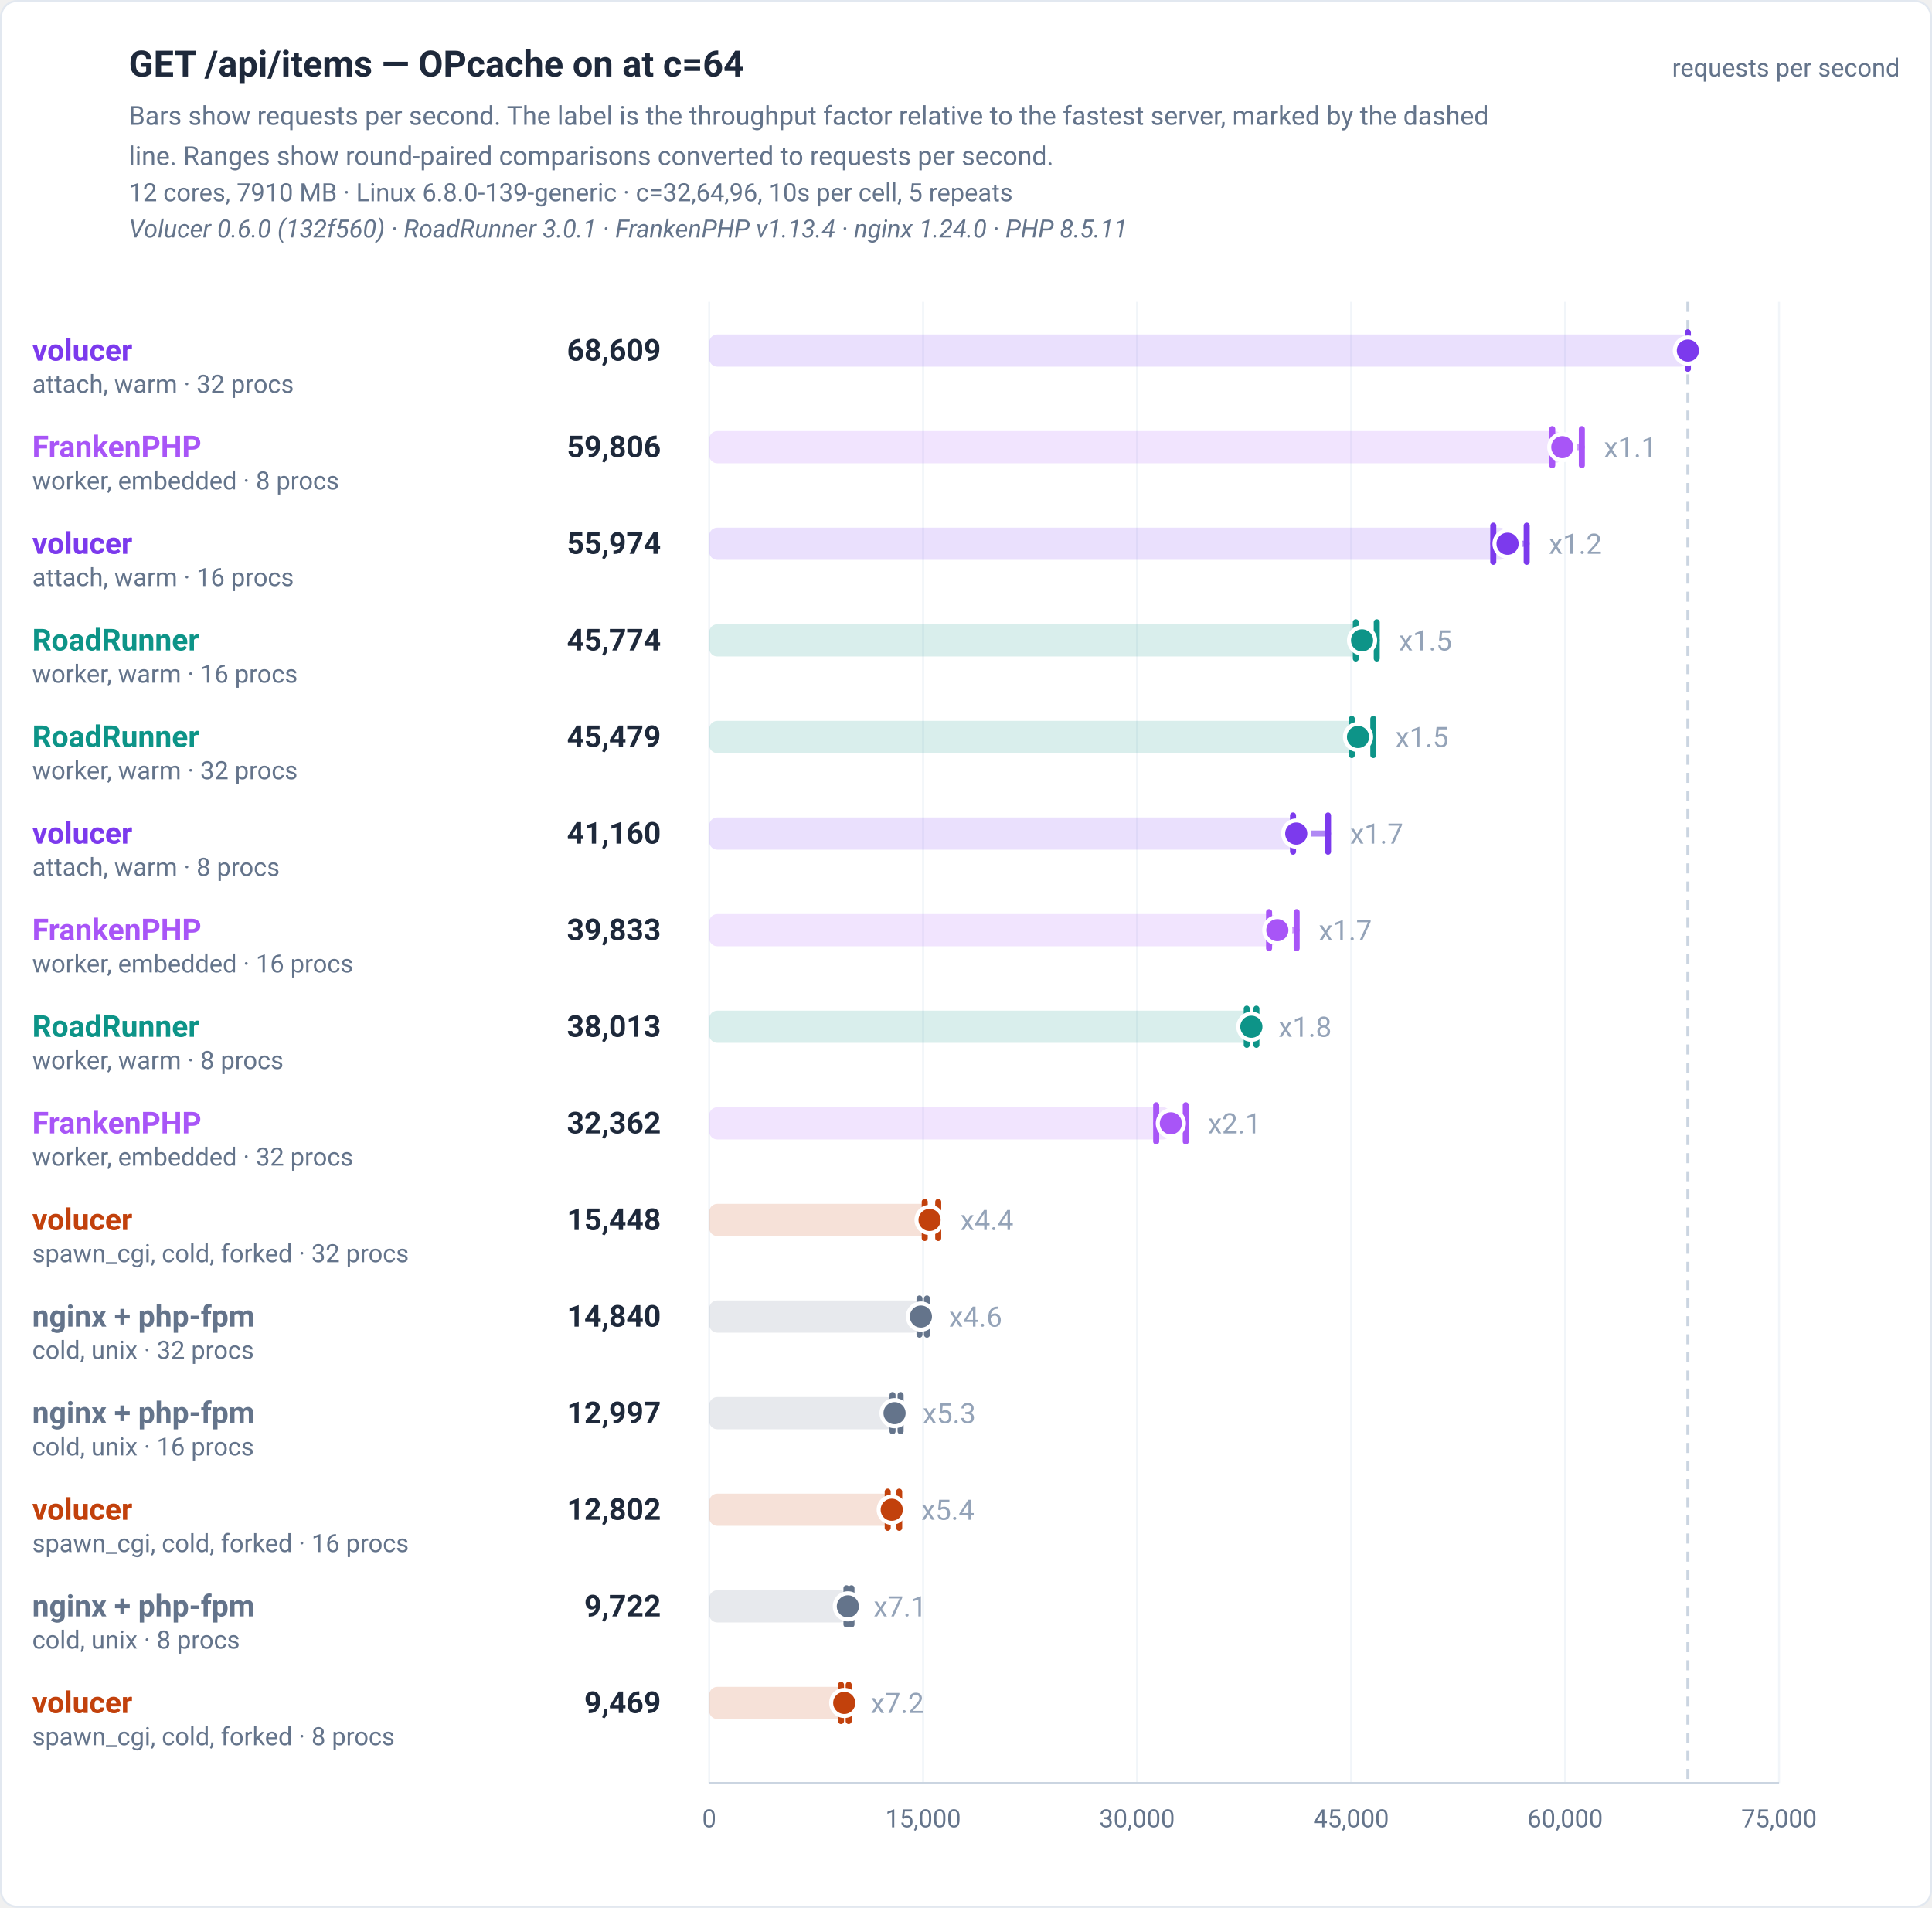
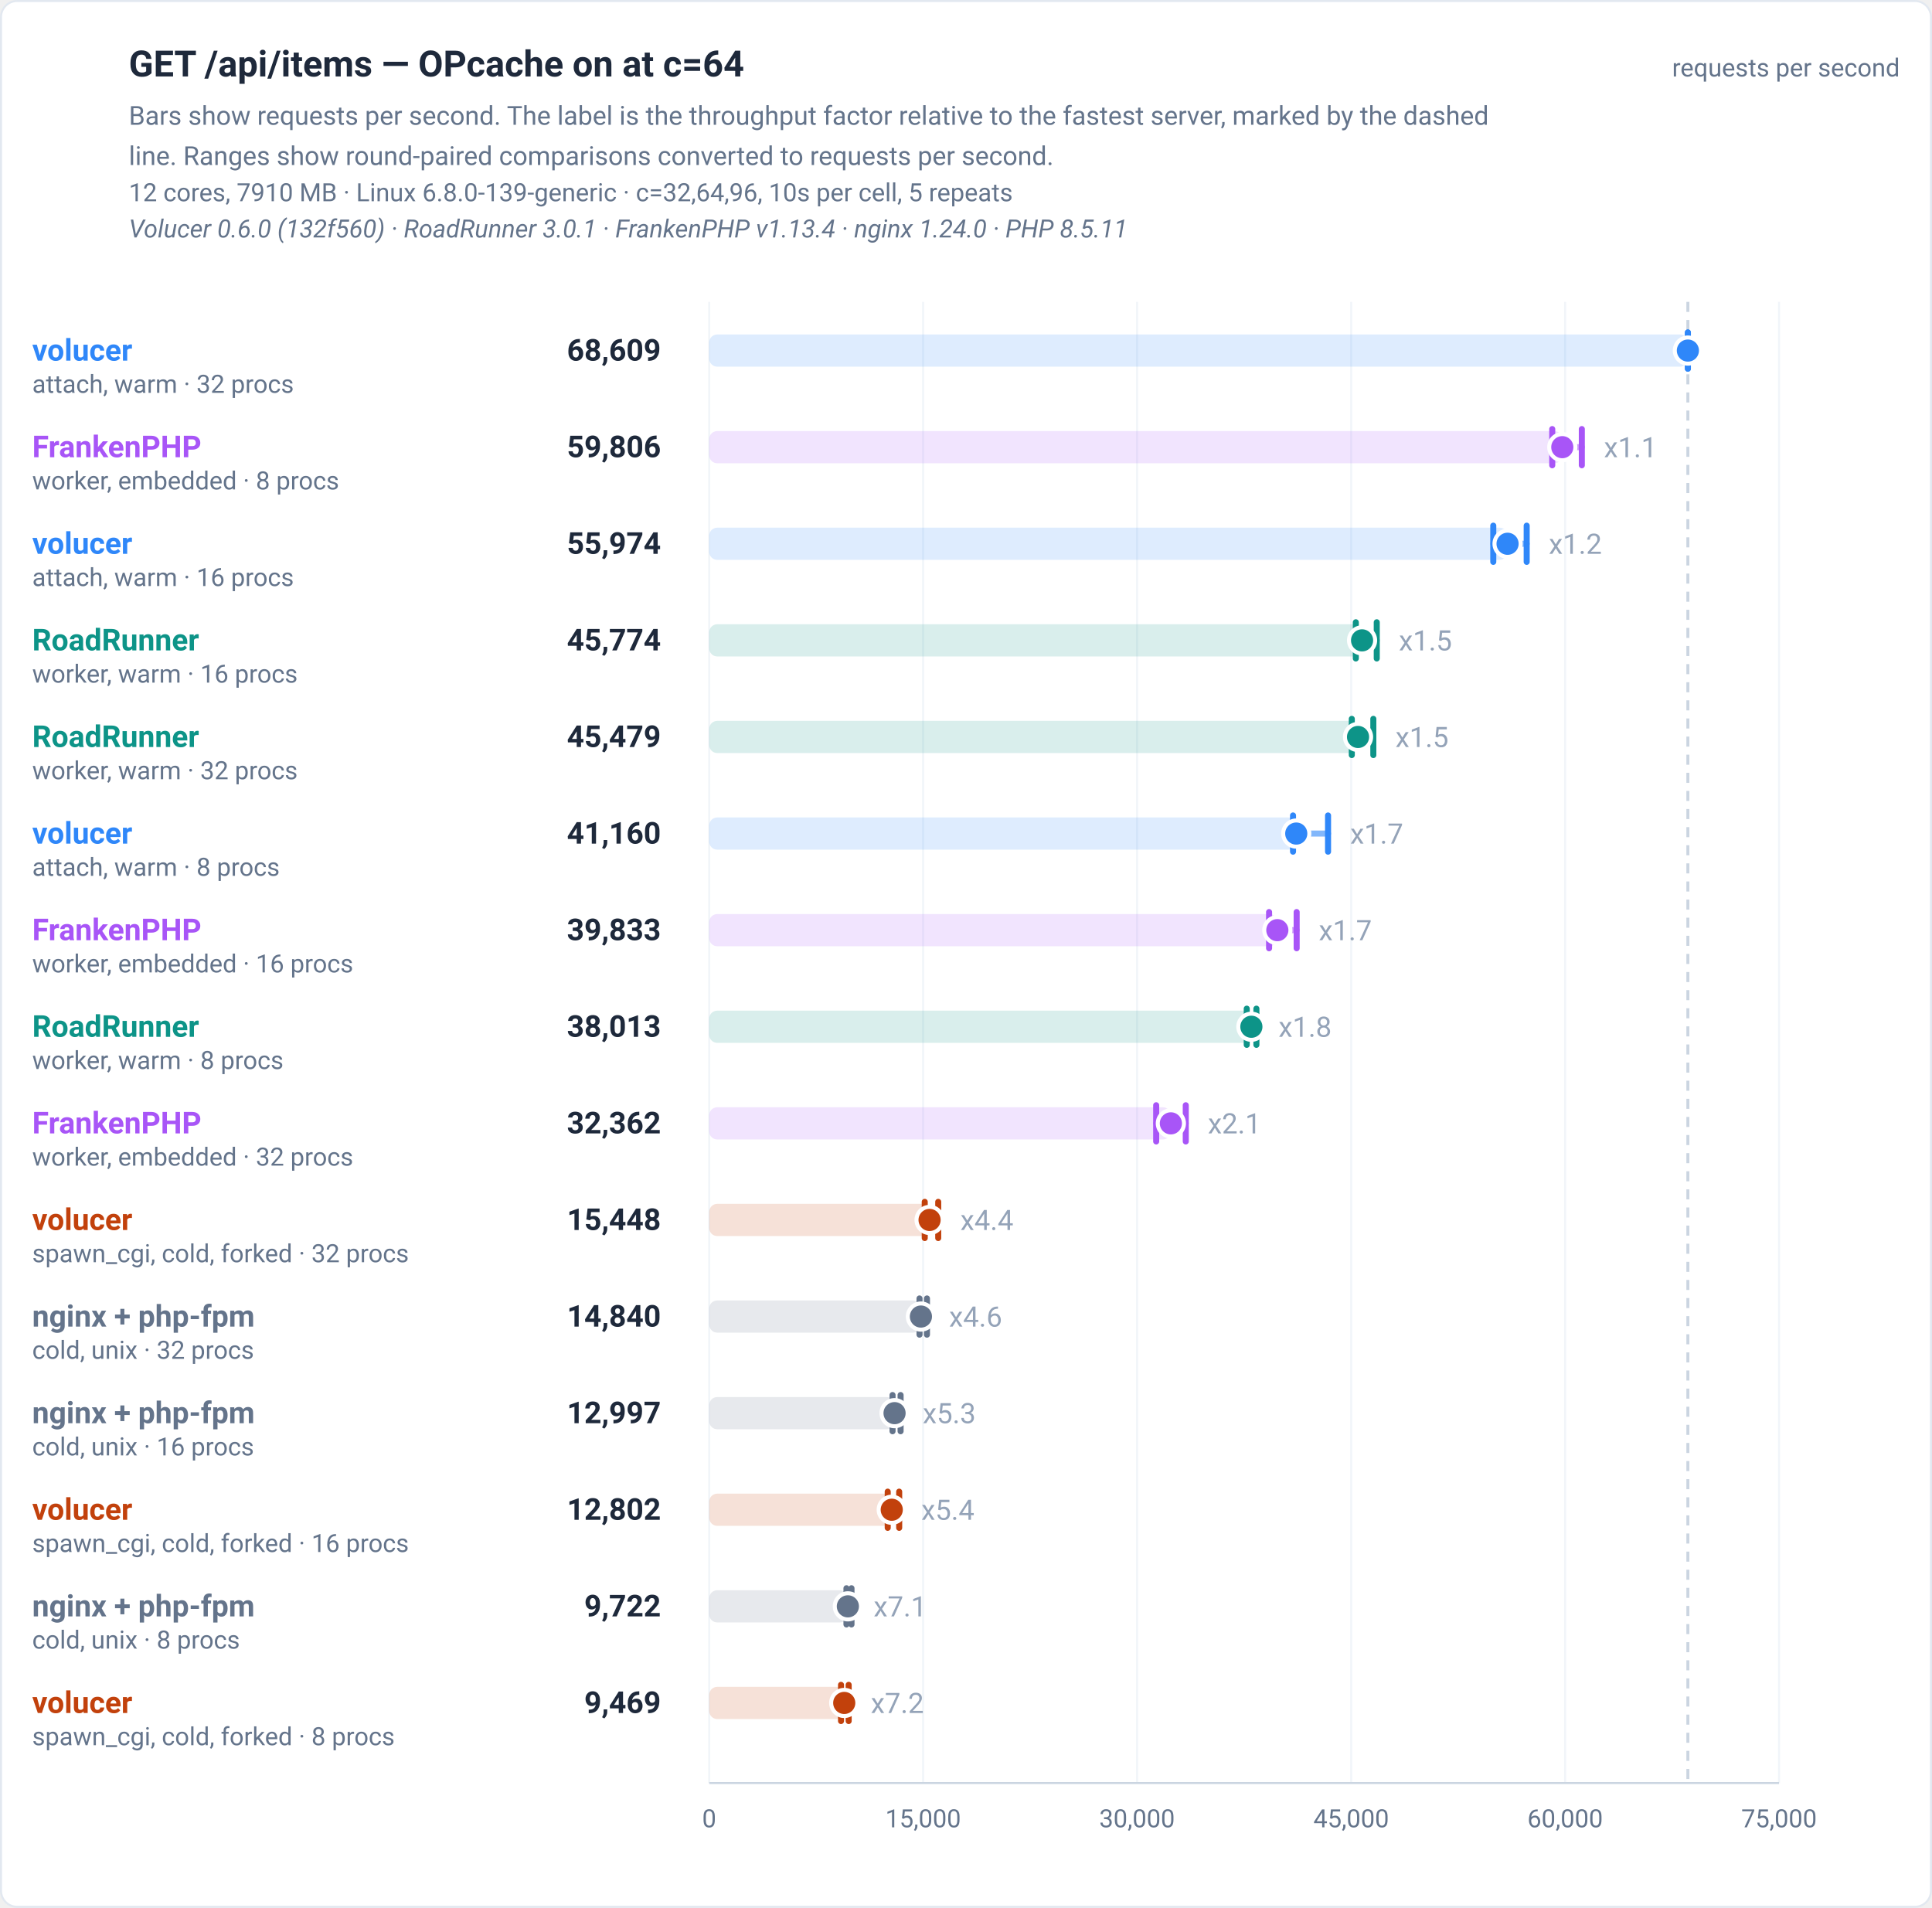
<svg xmlns="http://www.w3.org/2000/svg" width="960" height="948" viewBox="0 0 960 948" role="img" aria-label="GET /api/items — OPcache on at c=64">
  <rect x="0.5" y="0.5" width="959" height="947" rx="8" fill="#ffffff" stroke="#e2e8f0" />
  <text x="64.0" y="38.0" font-family="-apple-system,BlinkMacSystemFont,'Segoe UI',Roboto,Helvetica,Arial,sans-serif" font-size="18" fill="#1e293b" text-anchor="start" font-weight="600">GET /api/items — OPcache on at c=64</text>
  <text x="64.0" y="62.0" font-family="-apple-system,BlinkMacSystemFont,'Segoe UI',Roboto,Helvetica,Arial,sans-serif" font-size="13.0" fill="#64748b" text-anchor="start" font-weight="normal">Bars show requests per second. The label is the throughput factor relative to the fastest server, marked by the dashed</text>
  <text x="64.0" y="82.0" font-family="-apple-system,BlinkMacSystemFont,'Segoe UI',Roboto,Helvetica,Arial,sans-serif" font-size="13.0" fill="#64748b" text-anchor="start" font-weight="normal">line. Ranges show round-paired comparisons converted to requests per second.</text>
  <text x="64.0" y="100.0" font-family="-apple-system,BlinkMacSystemFont,'Segoe UI',Roboto,Helvetica,Arial,sans-serif" font-size="12.5" fill="#64748b" text-anchor="start" font-weight="normal">12 cores, 7910 MB · Linux 6.8.0-139-generic · c=32,64,96, 10s per cell, 5 repeats</text>
  <text x="64.0" y="118.0" font-family="-apple-system,BlinkMacSystemFont,'Segoe UI',Roboto,Helvetica,Arial,sans-serif" font-size="12.5" fill="#64748b" text-anchor="start" font-weight="normal" font-style="italic">Volucer 0.6.0 (132f560) · RoadRunner 3.0.1 · FrankenPHP v1.13.4 · nginx 1.24.0 · PHP 8.5.11</text>
  <text x="944.0" y="38.0" font-family="-apple-system,BlinkMacSystemFont,'Segoe UI',Roboto,Helvetica,Arial,sans-serif" font-size="12.5" fill="#64748b" text-anchor="end" font-weight="normal">requests per second</text>
  <line x1="352.4" y1="150.0" x2="352.4" y2="886.0" stroke="#f1f5f9" stroke-width="1" />
  <text x="352.4" y="908.0" font-family="-apple-system,BlinkMacSystemFont,'Segoe UI',Roboto,Helvetica,Arial,sans-serif" font-size="12.5" fill="#64748b" text-anchor="middle" font-weight="normal">0</text>
  <line x1="458.7" y1="150.0" x2="458.7" y2="886.0" stroke="#f1f5f9" stroke-width="1" />
  <text x="458.7" y="908.0" font-family="-apple-system,BlinkMacSystemFont,'Segoe UI',Roboto,Helvetica,Arial,sans-serif" font-size="12.5" fill="#64748b" text-anchor="middle" font-weight="normal">15,000</text>
  <line x1="565.0" y1="150.0" x2="565.0" y2="886.0" stroke="#f1f5f9" stroke-width="1" />
  <text x="565.0" y="908.0" font-family="-apple-system,BlinkMacSystemFont,'Segoe UI',Roboto,Helvetica,Arial,sans-serif" font-size="12.5" fill="#64748b" text-anchor="middle" font-weight="normal">30,000</text>
  <line x1="671.4" y1="150.0" x2="671.4" y2="886.0" stroke="#f1f5f9" stroke-width="1" />
  <text x="671.4" y="908.0" font-family="-apple-system,BlinkMacSystemFont,'Segoe UI',Roboto,Helvetica,Arial,sans-serif" font-size="12.5" fill="#64748b" text-anchor="middle" font-weight="normal">45,000</text>
  <line x1="777.7" y1="150.0" x2="777.7" y2="886.0" stroke="#f1f5f9" stroke-width="1" />
  <text x="777.7" y="908.0" font-family="-apple-system,BlinkMacSystemFont,'Segoe UI',Roboto,Helvetica,Arial,sans-serif" font-size="12.5" fill="#64748b" text-anchor="middle" font-weight="normal">60,000</text>
  <line x1="884.0" y1="150.0" x2="884.0" y2="886.0" stroke="#f1f5f9" stroke-width="1" />
  <text x="884.0" y="908.0" font-family="-apple-system,BlinkMacSystemFont,'Segoe UI',Roboto,Helvetica,Arial,sans-serif" font-size="12.5" fill="#64748b" text-anchor="middle" font-weight="normal">75,000</text>
  <line x1="838.7" y1="150.0" x2="838.7" y2="886.0" stroke="#cbd5e1" stroke-width="1.5" stroke-dasharray="5 4" />
  <line x1="352.4" y1="886.0" x2="884.0" y2="886.0" stroke="#cbd5e1" stroke-width="1" />
-   <rect x="352.4" y="166.2" width="486.3" height="16.0" rx="4" fill="#7c3aed" fill-opacity="0.16" />
-   <line x1="838.7" y1="174.2" x2="838.7" y2="174.2" stroke="#7c3aed" stroke-width="3" stroke-linecap="round" opacity="0.6" />
-   <line x1="838.7" y1="165.2" x2="838.7" y2="183.2" stroke="#7c3aed" stroke-width="3" stroke-linecap="round" />
-   <line x1="838.7" y1="165.2" x2="838.7" y2="183.2" stroke="#7c3aed" stroke-width="3" stroke-linecap="round" />
-   <circle cx="838.7" cy="174.2" r="6.5" fill="#7c3aed" stroke="#ffffff" stroke-width="2" />
-   <text x="16.0" y="179.2" font-family="-apple-system,BlinkMacSystemFont,'Segoe UI',Roboto,Helvetica,Arial,sans-serif" font-size="15.0" fill="#7c3aed" text-anchor="start" font-weight="700">volucer</text>
+   <rect x="352.4" y="166.2" width="486.3" height="16.0" rx="4" fill="#2F87F9" fill-opacity="0.16" />
+   <line x1="838.7" y1="174.2" x2="838.7" y2="174.2" stroke="#2F87F9" stroke-width="3" stroke-linecap="round" opacity="0.6" />
+   <line x1="838.7" y1="165.2" x2="838.7" y2="183.2" stroke="#2F87F9" stroke-width="3" stroke-linecap="round" />
+   <line x1="838.7" y1="165.2" x2="838.7" y2="183.2" stroke="#2F87F9" stroke-width="3" stroke-linecap="round" />
+   <circle cx="838.7" cy="174.2" r="6.5" fill="#2F87F9" stroke="#ffffff" stroke-width="2" />
+   <text x="16.0" y="179.2" font-family="-apple-system,BlinkMacSystemFont,'Segoe UI',Roboto,Helvetica,Arial,sans-serif" font-size="15.0" fill="#2F87F9" text-anchor="start" font-weight="700">volucer</text>
  <text x="16.0" y="195.2" font-family="-apple-system,BlinkMacSystemFont,'Segoe UI',Roboto,Helvetica,Arial,sans-serif" font-size="12.5" fill="#64748b" text-anchor="start" font-weight="normal">attach, warm · 32 procs</text>
  <text x="328.4" y="179.2" font-family="-apple-system,BlinkMacSystemFont,'Segoe UI',Roboto,Helvetica,Arial,sans-serif" font-size="15.0" fill="#1e293b" text-anchor="end" font-weight="700">68,609</text>
  <rect x="352.4" y="214.2" width="423.9" height="16.0" rx="4" fill="#a855f7" fill-opacity="0.16" />
  <line x1="771.3" y1="222.2" x2="786.0" y2="222.2" stroke="#a855f7" stroke-width="3" stroke-linecap="round" opacity="0.6" />
  <line x1="771.3" y1="213.2" x2="771.3" y2="231.2" stroke="#a855f7" stroke-width="3" stroke-linecap="round" />
  <line x1="786.0" y1="213.2" x2="786.0" y2="231.2" stroke="#a855f7" stroke-width="3" stroke-linecap="round" />
  <circle cx="776.3" cy="222.2" r="6.5" fill="#a855f7" stroke="#ffffff" stroke-width="2" />
  <text x="16.0" y="227.2" font-family="-apple-system,BlinkMacSystemFont,'Segoe UI',Roboto,Helvetica,Arial,sans-serif" font-size="15.0" fill="#a855f7" text-anchor="start" font-weight="700">FrankenPHP</text>
  <text x="16.0" y="243.2" font-family="-apple-system,BlinkMacSystemFont,'Segoe UI',Roboto,Helvetica,Arial,sans-serif" font-size="12.5" fill="#64748b" text-anchor="start" font-weight="normal">worker, embedded · 8 procs</text>
  <text x="328.4" y="227.2" font-family="-apple-system,BlinkMacSystemFont,'Segoe UI',Roboto,Helvetica,Arial,sans-serif" font-size="15.0" fill="#1e293b" text-anchor="end" font-weight="700">59,806</text>
  <text x="797.0" y="227.2" font-family="-apple-system,BlinkMacSystemFont,'Segoe UI',Roboto,Helvetica,Arial,sans-serif" font-size="14.0" fill="#94a3b8" text-anchor="start" font-weight="normal">x1.1</text>
-   <rect x="352.4" y="262.2" width="396.7" height="16.0" rx="4" fill="#7c3aed" fill-opacity="0.16" />
-   <line x1="742.0" y1="270.2" x2="758.6" y2="270.2" stroke="#7c3aed" stroke-width="3" stroke-linecap="round" opacity="0.6" />
-   <line x1="742.0" y1="261.2" x2="742.0" y2="279.2" stroke="#7c3aed" stroke-width="3" stroke-linecap="round" />
-   <line x1="758.6" y1="261.2" x2="758.6" y2="279.2" stroke="#7c3aed" stroke-width="3" stroke-linecap="round" />
-   <circle cx="749.1" cy="270.2" r="6.5" fill="#7c3aed" stroke="#ffffff" stroke-width="2" />
-   <text x="16.0" y="275.2" font-family="-apple-system,BlinkMacSystemFont,'Segoe UI',Roboto,Helvetica,Arial,sans-serif" font-size="15.0" fill="#7c3aed" text-anchor="start" font-weight="700">volucer</text>
+   <rect x="352.4" y="262.2" width="396.7" height="16.0" rx="4" fill="#2F87F9" fill-opacity="0.16" />
+   <line x1="742.0" y1="270.2" x2="758.6" y2="270.2" stroke="#2F87F9" stroke-width="3" stroke-linecap="round" opacity="0.6" />
+   <line x1="742.0" y1="261.2" x2="742.0" y2="279.2" stroke="#2F87F9" stroke-width="3" stroke-linecap="round" />
+   <line x1="758.6" y1="261.2" x2="758.6" y2="279.2" stroke="#2F87F9" stroke-width="3" stroke-linecap="round" />
+   <circle cx="749.1" cy="270.2" r="6.5" fill="#2F87F9" stroke="#ffffff" stroke-width="2" />
+   <text x="16.0" y="275.2" font-family="-apple-system,BlinkMacSystemFont,'Segoe UI',Roboto,Helvetica,Arial,sans-serif" font-size="15.0" fill="#2F87F9" text-anchor="start" font-weight="700">volucer</text>
  <text x="16.0" y="291.2" font-family="-apple-system,BlinkMacSystemFont,'Segoe UI',Roboto,Helvetica,Arial,sans-serif" font-size="12.5" fill="#64748b" text-anchor="start" font-weight="normal">attach, warm · 16 procs</text>
  <text x="328.4" y="275.2" font-family="-apple-system,BlinkMacSystemFont,'Segoe UI',Roboto,Helvetica,Arial,sans-serif" font-size="15.0" fill="#1e293b" text-anchor="end" font-weight="700">55,974</text>
  <text x="769.6" y="275.2" font-family="-apple-system,BlinkMacSystemFont,'Segoe UI',Roboto,Helvetica,Arial,sans-serif" font-size="14.0" fill="#94a3b8" text-anchor="start" font-weight="normal">x1.2</text>
  <rect x="352.4" y="310.2" width="324.4" height="16.0" rx="4" fill="#0d9488" fill-opacity="0.16" />
  <line x1="673.7" y1="318.2" x2="684.1" y2="318.2" stroke="#0d9488" stroke-width="3" stroke-linecap="round" opacity="0.6" />
  <line x1="673.7" y1="309.2" x2="673.7" y2="327.2" stroke="#0d9488" stroke-width="3" stroke-linecap="round" />
  <line x1="684.1" y1="309.2" x2="684.1" y2="327.2" stroke="#0d9488" stroke-width="3" stroke-linecap="round" />
  <circle cx="676.8" cy="318.2" r="6.5" fill="#0d9488" stroke="#ffffff" stroke-width="2" />
  <text x="16.0" y="323.2" font-family="-apple-system,BlinkMacSystemFont,'Segoe UI',Roboto,Helvetica,Arial,sans-serif" font-size="15.0" fill="#0d9488" text-anchor="start" font-weight="700">RoadRunner</text>
  <text x="16.0" y="339.2" font-family="-apple-system,BlinkMacSystemFont,'Segoe UI',Roboto,Helvetica,Arial,sans-serif" font-size="12.5" fill="#64748b" text-anchor="start" font-weight="normal">worker, warm · 16 procs</text>
  <text x="328.4" y="323.2" font-family="-apple-system,BlinkMacSystemFont,'Segoe UI',Roboto,Helvetica,Arial,sans-serif" font-size="15.0" fill="#1e293b" text-anchor="end" font-weight="700">45,774</text>
  <text x="695.1" y="323.2" font-family="-apple-system,BlinkMacSystemFont,'Segoe UI',Roboto,Helvetica,Arial,sans-serif" font-size="14.0" fill="#94a3b8" text-anchor="start" font-weight="normal">x1.5</text>
  <rect x="352.4" y="358.2" width="322.4" height="16.0" rx="4" fill="#0d9488" fill-opacity="0.16" />
  <line x1="671.7" y1="366.2" x2="682.4" y2="366.2" stroke="#0d9488" stroke-width="3" stroke-linecap="round" opacity="0.6" />
  <line x1="671.7" y1="357.2" x2="671.7" y2="375.2" stroke="#0d9488" stroke-width="3" stroke-linecap="round" />
  <line x1="682.4" y1="357.2" x2="682.4" y2="375.2" stroke="#0d9488" stroke-width="3" stroke-linecap="round" />
  <circle cx="674.8" cy="366.2" r="6.5" fill="#0d9488" stroke="#ffffff" stroke-width="2" />
  <text x="16.0" y="371.2" font-family="-apple-system,BlinkMacSystemFont,'Segoe UI',Roboto,Helvetica,Arial,sans-serif" font-size="15.0" fill="#0d9488" text-anchor="start" font-weight="700">RoadRunner</text>
  <text x="16.0" y="387.2" font-family="-apple-system,BlinkMacSystemFont,'Segoe UI',Roboto,Helvetica,Arial,sans-serif" font-size="12.5" fill="#64748b" text-anchor="start" font-weight="normal">worker, warm · 32 procs</text>
  <text x="328.4" y="371.2" font-family="-apple-system,BlinkMacSystemFont,'Segoe UI',Roboto,Helvetica,Arial,sans-serif" font-size="15.0" fill="#1e293b" text-anchor="end" font-weight="700">45,479</text>
  <text x="693.4" y="371.2" font-family="-apple-system,BlinkMacSystemFont,'Segoe UI',Roboto,Helvetica,Arial,sans-serif" font-size="14.0" fill="#94a3b8" text-anchor="start" font-weight="normal">x1.5</text>
-   <rect x="352.4" y="406.2" width="291.7" height="16.0" rx="4" fill="#7c3aed" fill-opacity="0.16" />
-   <line x1="642.5" y1="414.2" x2="659.9" y2="414.2" stroke="#7c3aed" stroke-width="3" stroke-linecap="round" opacity="0.6" />
-   <line x1="642.5" y1="405.2" x2="642.5" y2="423.2" stroke="#7c3aed" stroke-width="3" stroke-linecap="round" />
-   <line x1="659.9" y1="405.2" x2="659.9" y2="423.2" stroke="#7c3aed" stroke-width="3" stroke-linecap="round" />
-   <circle cx="644.1" cy="414.2" r="6.5" fill="#7c3aed" stroke="#ffffff" stroke-width="2" />
-   <text x="16.0" y="419.2" font-family="-apple-system,BlinkMacSystemFont,'Segoe UI',Roboto,Helvetica,Arial,sans-serif" font-size="15.0" fill="#7c3aed" text-anchor="start" font-weight="700">volucer</text>
+   <rect x="352.4" y="406.2" width="291.7" height="16.0" rx="4" fill="#2F87F9" fill-opacity="0.16" />
+   <line x1="642.5" y1="414.2" x2="659.9" y2="414.2" stroke="#2F87F9" stroke-width="3" stroke-linecap="round" opacity="0.6" />
+   <line x1="642.5" y1="405.2" x2="642.5" y2="423.2" stroke="#2F87F9" stroke-width="3" stroke-linecap="round" />
+   <line x1="659.9" y1="405.2" x2="659.9" y2="423.2" stroke="#2F87F9" stroke-width="3" stroke-linecap="round" />
+   <circle cx="644.1" cy="414.2" r="6.5" fill="#2F87F9" stroke="#ffffff" stroke-width="2" />
+   <text x="16.0" y="419.2" font-family="-apple-system,BlinkMacSystemFont,'Segoe UI',Roboto,Helvetica,Arial,sans-serif" font-size="15.0" fill="#2F87F9" text-anchor="start" font-weight="700">volucer</text>
  <text x="16.0" y="435.2" font-family="-apple-system,BlinkMacSystemFont,'Segoe UI',Roboto,Helvetica,Arial,sans-serif" font-size="12.5" fill="#64748b" text-anchor="start" font-weight="normal">attach, warm · 8 procs</text>
  <text x="328.4" y="419.2" font-family="-apple-system,BlinkMacSystemFont,'Segoe UI',Roboto,Helvetica,Arial,sans-serif" font-size="15.0" fill="#1e293b" text-anchor="end" font-weight="700">41,160</text>
  <text x="670.9" y="419.2" font-family="-apple-system,BlinkMacSystemFont,'Segoe UI',Roboto,Helvetica,Arial,sans-serif" font-size="14.0" fill="#94a3b8" text-anchor="start" font-weight="normal">x1.7</text>
  <rect x="352.4" y="454.2" width="282.3" height="16.0" rx="4" fill="#a855f7" fill-opacity="0.16" />
  <line x1="630.6" y1="462.2" x2="644.3" y2="462.2" stroke="#a855f7" stroke-width="3" stroke-linecap="round" opacity="0.6" />
  <line x1="630.6" y1="453.2" x2="630.6" y2="471.2" stroke="#a855f7" stroke-width="3" stroke-linecap="round" />
  <line x1="644.3" y1="453.2" x2="644.3" y2="471.2" stroke="#a855f7" stroke-width="3" stroke-linecap="round" />
  <circle cx="634.7" cy="462.2" r="6.5" fill="#a855f7" stroke="#ffffff" stroke-width="2" />
  <text x="16.0" y="467.2" font-family="-apple-system,BlinkMacSystemFont,'Segoe UI',Roboto,Helvetica,Arial,sans-serif" font-size="15.0" fill="#a855f7" text-anchor="start" font-weight="700">FrankenPHP</text>
  <text x="16.0" y="483.2" font-family="-apple-system,BlinkMacSystemFont,'Segoe UI',Roboto,Helvetica,Arial,sans-serif" font-size="12.5" fill="#64748b" text-anchor="start" font-weight="normal">worker, embedded · 16 procs</text>
  <text x="328.4" y="467.2" font-family="-apple-system,BlinkMacSystemFont,'Segoe UI',Roboto,Helvetica,Arial,sans-serif" font-size="15.0" fill="#1e293b" text-anchor="end" font-weight="700">39,833</text>
  <text x="655.3" y="467.2" font-family="-apple-system,BlinkMacSystemFont,'Segoe UI',Roboto,Helvetica,Arial,sans-serif" font-size="14.0" fill="#94a3b8" text-anchor="start" font-weight="normal">x1.7</text>
  <rect x="352.4" y="502.2" width="269.4" height="16.0" rx="4" fill="#0d9488" fill-opacity="0.16" />
  <line x1="619.5" y1="510.2" x2="624.3" y2="510.2" stroke="#0d9488" stroke-width="3" stroke-linecap="round" opacity="0.6" />
  <line x1="619.5" y1="501.2" x2="619.5" y2="519.2" stroke="#0d9488" stroke-width="3" stroke-linecap="round" />
  <line x1="624.3" y1="501.2" x2="624.3" y2="519.2" stroke="#0d9488" stroke-width="3" stroke-linecap="round" />
  <circle cx="621.8" cy="510.2" r="6.5" fill="#0d9488" stroke="#ffffff" stroke-width="2" />
  <text x="16.0" y="515.2" font-family="-apple-system,BlinkMacSystemFont,'Segoe UI',Roboto,Helvetica,Arial,sans-serif" font-size="15.0" fill="#0d9488" text-anchor="start" font-weight="700">RoadRunner</text>
  <text x="16.0" y="531.2" font-family="-apple-system,BlinkMacSystemFont,'Segoe UI',Roboto,Helvetica,Arial,sans-serif" font-size="12.5" fill="#64748b" text-anchor="start" font-weight="normal">worker, warm · 8 procs</text>
  <text x="328.4" y="515.2" font-family="-apple-system,BlinkMacSystemFont,'Segoe UI',Roboto,Helvetica,Arial,sans-serif" font-size="15.0" fill="#1e293b" text-anchor="end" font-weight="700">38,013</text>
  <text x="635.3" y="515.2" font-family="-apple-system,BlinkMacSystemFont,'Segoe UI',Roboto,Helvetica,Arial,sans-serif" font-size="14.0" fill="#94a3b8" text-anchor="start" font-weight="normal">x1.8</text>
  <rect x="352.4" y="550.2" width="229.4" height="16.0" rx="4" fill="#a855f7" fill-opacity="0.16" />
  <line x1="574.5" y1="558.2" x2="589.2" y2="558.2" stroke="#a855f7" stroke-width="3" stroke-linecap="round" opacity="0.6" />
  <line x1="574.5" y1="549.2" x2="574.5" y2="567.2" stroke="#a855f7" stroke-width="3" stroke-linecap="round" />
  <line x1="589.2" y1="549.2" x2="589.2" y2="567.2" stroke="#a855f7" stroke-width="3" stroke-linecap="round" />
  <circle cx="581.8" cy="558.2" r="6.5" fill="#a855f7" stroke="#ffffff" stroke-width="2" />
  <text x="16.0" y="563.2" font-family="-apple-system,BlinkMacSystemFont,'Segoe UI',Roboto,Helvetica,Arial,sans-serif" font-size="15.0" fill="#a855f7" text-anchor="start" font-weight="700">FrankenPHP</text>
  <text x="16.0" y="579.2" font-family="-apple-system,BlinkMacSystemFont,'Segoe UI',Roboto,Helvetica,Arial,sans-serif" font-size="12.5" fill="#64748b" text-anchor="start" font-weight="normal">worker, embedded · 32 procs</text>
  <text x="328.4" y="563.2" font-family="-apple-system,BlinkMacSystemFont,'Segoe UI',Roboto,Helvetica,Arial,sans-serif" font-size="15.0" fill="#1e293b" text-anchor="end" font-weight="700">32,362</text>
  <text x="600.2" y="563.2" font-family="-apple-system,BlinkMacSystemFont,'Segoe UI',Roboto,Helvetica,Arial,sans-serif" font-size="14.0" fill="#94a3b8" text-anchor="start" font-weight="normal">x2.1</text>
  <rect x="352.4" y="598.2" width="109.5" height="16.0" rx="4" fill="#c2410c" fill-opacity="0.16" />
  <line x1="459.5" y1="606.2" x2="466.2" y2="606.2" stroke="#c2410c" stroke-width="3" stroke-linecap="round" opacity="0.6" />
  <line x1="459.5" y1="597.2" x2="459.5" y2="615.2" stroke="#c2410c" stroke-width="3" stroke-linecap="round" />
  <line x1="466.2" y1="597.2" x2="466.2" y2="615.2" stroke="#c2410c" stroke-width="3" stroke-linecap="round" />
  <circle cx="461.9" cy="606.2" r="6.5" fill="#c2410c" stroke="#ffffff" stroke-width="2" />
  <text x="16.0" y="611.2" font-family="-apple-system,BlinkMacSystemFont,'Segoe UI',Roboto,Helvetica,Arial,sans-serif" font-size="15.0" fill="#c2410c" text-anchor="start" font-weight="700">volucer</text>
  <text x="16.0" y="627.2" font-family="-apple-system,BlinkMacSystemFont,'Segoe UI',Roboto,Helvetica,Arial,sans-serif" font-size="12.5" fill="#64748b" text-anchor="start" font-weight="normal">spawn_cgi, cold, forked · 32 procs</text>
  <text x="328.4" y="611.2" font-family="-apple-system,BlinkMacSystemFont,'Segoe UI',Roboto,Helvetica,Arial,sans-serif" font-size="15.0" fill="#1e293b" text-anchor="end" font-weight="700">15,448</text>
  <text x="477.2" y="611.2" font-family="-apple-system,BlinkMacSystemFont,'Segoe UI',Roboto,Helvetica,Arial,sans-serif" font-size="14.0" fill="#94a3b8" text-anchor="start" font-weight="normal">x4.4</text>
  <rect x="352.4" y="646.2" width="105.2" height="16.0" rx="4" fill="#64748b" fill-opacity="0.16" />
  <line x1="456.9" y1="654.2" x2="460.6" y2="654.2" stroke="#64748b" stroke-width="3" stroke-linecap="round" opacity="0.6" />
  <line x1="456.9" y1="645.2" x2="456.9" y2="663.2" stroke="#64748b" stroke-width="3" stroke-linecap="round" />
  <line x1="460.6" y1="645.2" x2="460.6" y2="663.2" stroke="#64748b" stroke-width="3" stroke-linecap="round" />
  <circle cx="457.6" cy="654.2" r="6.5" fill="#64748b" stroke="#ffffff" stroke-width="2" />
  <text x="16.0" y="659.2" font-family="-apple-system,BlinkMacSystemFont,'Segoe UI',Roboto,Helvetica,Arial,sans-serif" font-size="15.0" fill="#64748b" text-anchor="start" font-weight="700">nginx + php-fpm</text>
  <text x="16.0" y="675.2" font-family="-apple-system,BlinkMacSystemFont,'Segoe UI',Roboto,Helvetica,Arial,sans-serif" font-size="12.5" fill="#64748b" text-anchor="start" font-weight="normal">cold, unix · 32 procs</text>
  <text x="328.4" y="659.2" font-family="-apple-system,BlinkMacSystemFont,'Segoe UI',Roboto,Helvetica,Arial,sans-serif" font-size="15.0" fill="#1e293b" text-anchor="end" font-weight="700">14,840</text>
  <text x="471.6" y="659.2" font-family="-apple-system,BlinkMacSystemFont,'Segoe UI',Roboto,Helvetica,Arial,sans-serif" font-size="14.0" fill="#94a3b8" text-anchor="start" font-weight="normal">x4.6</text>
  <rect x="352.4" y="694.2" width="92.1" height="16.0" rx="4" fill="#64748b" fill-opacity="0.16" />
  <line x1="443.5" y1="702.2" x2="447.5" y2="702.2" stroke="#64748b" stroke-width="3" stroke-linecap="round" opacity="0.6" />
  <line x1="443.5" y1="693.2" x2="443.5" y2="711.2" stroke="#64748b" stroke-width="3" stroke-linecap="round" />
  <line x1="447.5" y1="693.2" x2="447.5" y2="711.2" stroke="#64748b" stroke-width="3" stroke-linecap="round" />
  <circle cx="444.5" cy="702.2" r="6.5" fill="#64748b" stroke="#ffffff" stroke-width="2" />
  <text x="16.0" y="707.2" font-family="-apple-system,BlinkMacSystemFont,'Segoe UI',Roboto,Helvetica,Arial,sans-serif" font-size="15.0" fill="#64748b" text-anchor="start" font-weight="700">nginx + php-fpm</text>
  <text x="16.0" y="723.2" font-family="-apple-system,BlinkMacSystemFont,'Segoe UI',Roboto,Helvetica,Arial,sans-serif" font-size="12.5" fill="#64748b" text-anchor="start" font-weight="normal">cold, unix · 16 procs</text>
  <text x="328.4" y="707.2" font-family="-apple-system,BlinkMacSystemFont,'Segoe UI',Roboto,Helvetica,Arial,sans-serif" font-size="15.0" fill="#1e293b" text-anchor="end" font-weight="700">12,997</text>
  <text x="458.5" y="707.2" font-family="-apple-system,BlinkMacSystemFont,'Segoe UI',Roboto,Helvetica,Arial,sans-serif" font-size="14.0" fill="#94a3b8" text-anchor="start" font-weight="normal">x5.3</text>
  <rect x="352.4" y="742.2" width="90.7" height="16.0" rx="4" fill="#c2410c" fill-opacity="0.16" />
  <line x1="441.1" y1="750.2" x2="446.8" y2="750.2" stroke="#c2410c" stroke-width="3" stroke-linecap="round" opacity="0.6" />
  <line x1="441.1" y1="741.2" x2="441.1" y2="759.2" stroke="#c2410c" stroke-width="3" stroke-linecap="round" />
  <line x1="446.8" y1="741.2" x2="446.8" y2="759.2" stroke="#c2410c" stroke-width="3" stroke-linecap="round" />
  <circle cx="443.1" cy="750.2" r="6.5" fill="#c2410c" stroke="#ffffff" stroke-width="2" />
  <text x="16.0" y="755.2" font-family="-apple-system,BlinkMacSystemFont,'Segoe UI',Roboto,Helvetica,Arial,sans-serif" font-size="15.0" fill="#c2410c" text-anchor="start" font-weight="700">volucer</text>
  <text x="16.0" y="771.2" font-family="-apple-system,BlinkMacSystemFont,'Segoe UI',Roboto,Helvetica,Arial,sans-serif" font-size="12.5" fill="#64748b" text-anchor="start" font-weight="normal">spawn_cgi, cold, forked · 16 procs</text>
  <text x="328.4" y="755.2" font-family="-apple-system,BlinkMacSystemFont,'Segoe UI',Roboto,Helvetica,Arial,sans-serif" font-size="15.0" fill="#1e293b" text-anchor="end" font-weight="700">12,802</text>
  <text x="457.8" y="755.2" font-family="-apple-system,BlinkMacSystemFont,'Segoe UI',Roboto,Helvetica,Arial,sans-serif" font-size="14.0" fill="#94a3b8" text-anchor="start" font-weight="normal">x5.4</text>
  <rect x="352.4" y="790.2" width="68.9" height="16.0" rx="4" fill="#64748b" fill-opacity="0.16" />
  <line x1="420.6" y1="798.2" x2="423.1" y2="798.2" stroke="#64748b" stroke-width="3" stroke-linecap="round" opacity="0.6" />
  <line x1="420.6" y1="789.2" x2="420.6" y2="807.2" stroke="#64748b" stroke-width="3" stroke-linecap="round" />
  <line x1="423.1" y1="789.2" x2="423.1" y2="807.2" stroke="#64748b" stroke-width="3" stroke-linecap="round" />
  <circle cx="421.3" cy="798.2" r="6.5" fill="#64748b" stroke="#ffffff" stroke-width="2" />
  <text x="16.0" y="803.2" font-family="-apple-system,BlinkMacSystemFont,'Segoe UI',Roboto,Helvetica,Arial,sans-serif" font-size="15.0" fill="#64748b" text-anchor="start" font-weight="700">nginx + php-fpm</text>
  <text x="16.0" y="819.2" font-family="-apple-system,BlinkMacSystemFont,'Segoe UI',Roboto,Helvetica,Arial,sans-serif" font-size="12.5" fill="#64748b" text-anchor="start" font-weight="normal">cold, unix · 8 procs</text>
  <text x="328.4" y="803.2" font-family="-apple-system,BlinkMacSystemFont,'Segoe UI',Roboto,Helvetica,Arial,sans-serif" font-size="15.0" fill="#1e293b" text-anchor="end" font-weight="700">9,722</text>
  <text x="434.1" y="803.2" font-family="-apple-system,BlinkMacSystemFont,'Segoe UI',Roboto,Helvetica,Arial,sans-serif" font-size="14.0" fill="#94a3b8" text-anchor="start" font-weight="normal">x7.1</text>
  <rect x="352.4" y="838.2" width="67.1" height="16.0" rx="4" fill="#c2410c" fill-opacity="0.16" />
  <line x1="417.9" y1="846.2" x2="421.7" y2="846.2" stroke="#c2410c" stroke-width="3" stroke-linecap="round" opacity="0.6" />
  <line x1="417.9" y1="837.2" x2="417.9" y2="855.2" stroke="#c2410c" stroke-width="3" stroke-linecap="round" />
  <line x1="421.7" y1="837.2" x2="421.7" y2="855.2" stroke="#c2410c" stroke-width="3" stroke-linecap="round" />
  <circle cx="419.5" cy="846.2" r="6.5" fill="#c2410c" stroke="#ffffff" stroke-width="2" />
  <text x="16.0" y="851.2" font-family="-apple-system,BlinkMacSystemFont,'Segoe UI',Roboto,Helvetica,Arial,sans-serif" font-size="15.0" fill="#c2410c" text-anchor="start" font-weight="700">volucer</text>
  <text x="16.0" y="867.2" font-family="-apple-system,BlinkMacSystemFont,'Segoe UI',Roboto,Helvetica,Arial,sans-serif" font-size="12.5" fill="#64748b" text-anchor="start" font-weight="normal">spawn_cgi, cold, forked · 8 procs</text>
  <text x="328.4" y="851.2" font-family="-apple-system,BlinkMacSystemFont,'Segoe UI',Roboto,Helvetica,Arial,sans-serif" font-size="15.0" fill="#1e293b" text-anchor="end" font-weight="700">9,469</text>
  <text x="432.7" y="851.2" font-family="-apple-system,BlinkMacSystemFont,'Segoe UI',Roboto,Helvetica,Arial,sans-serif" font-size="14.0" fill="#94a3b8" text-anchor="start" font-weight="normal">x7.2</text>
</svg>
